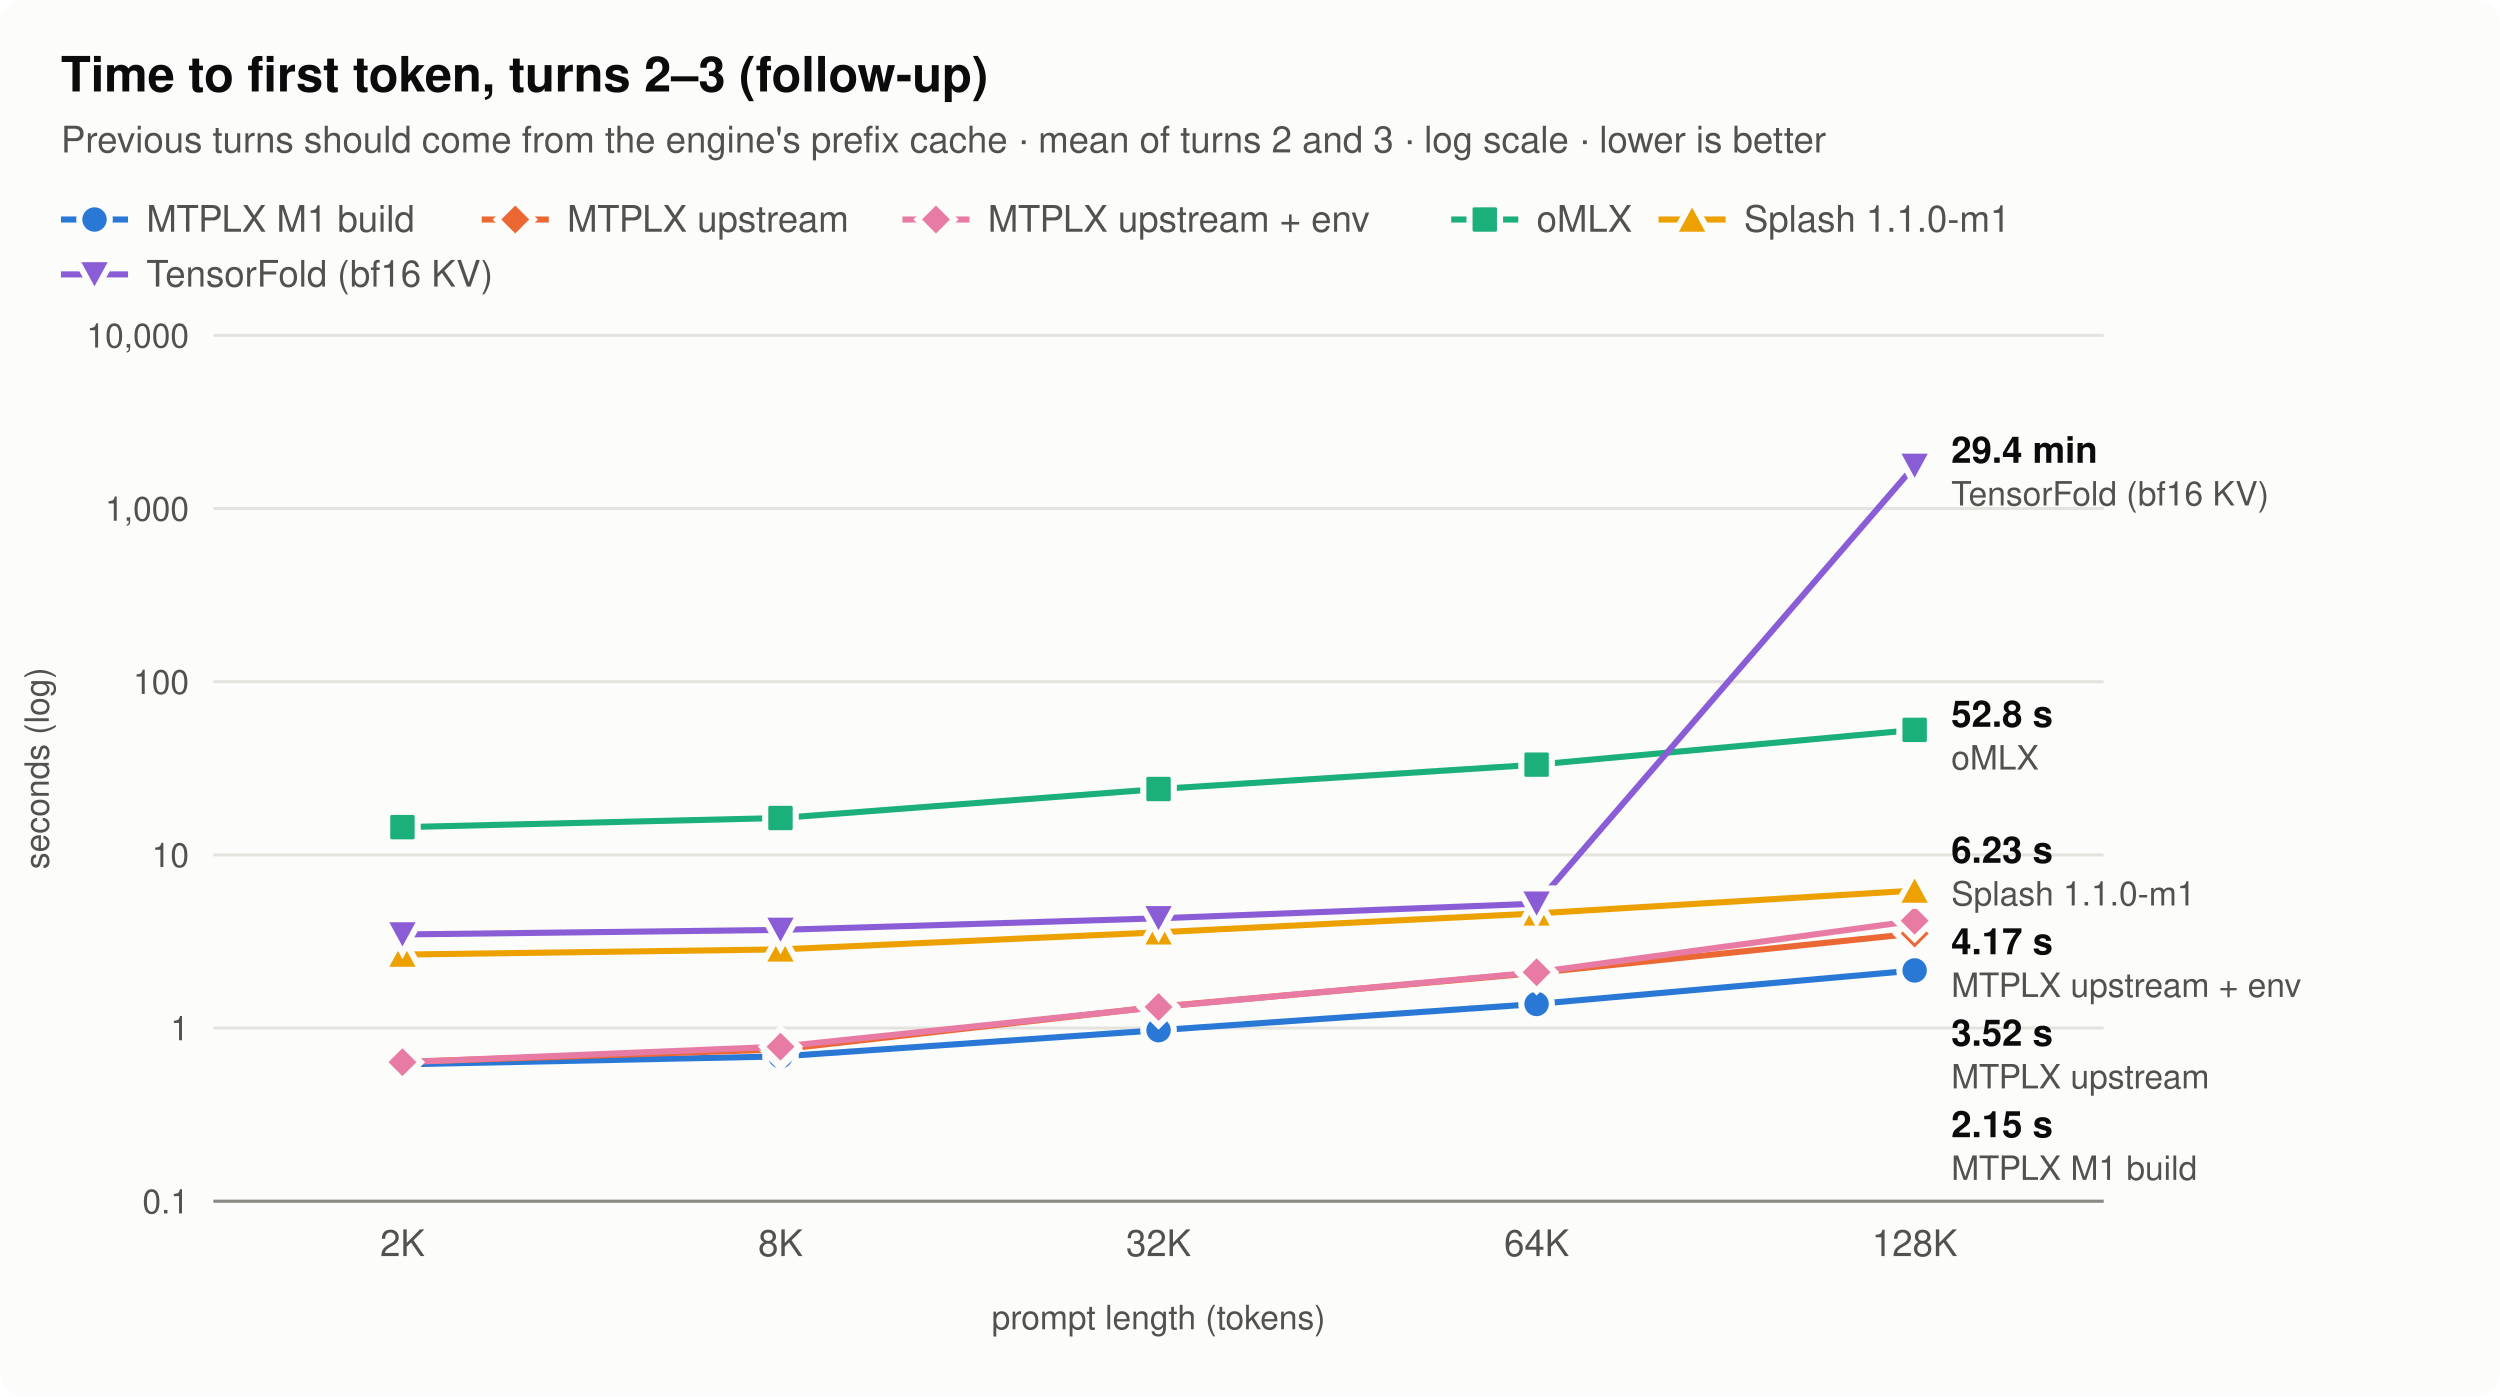
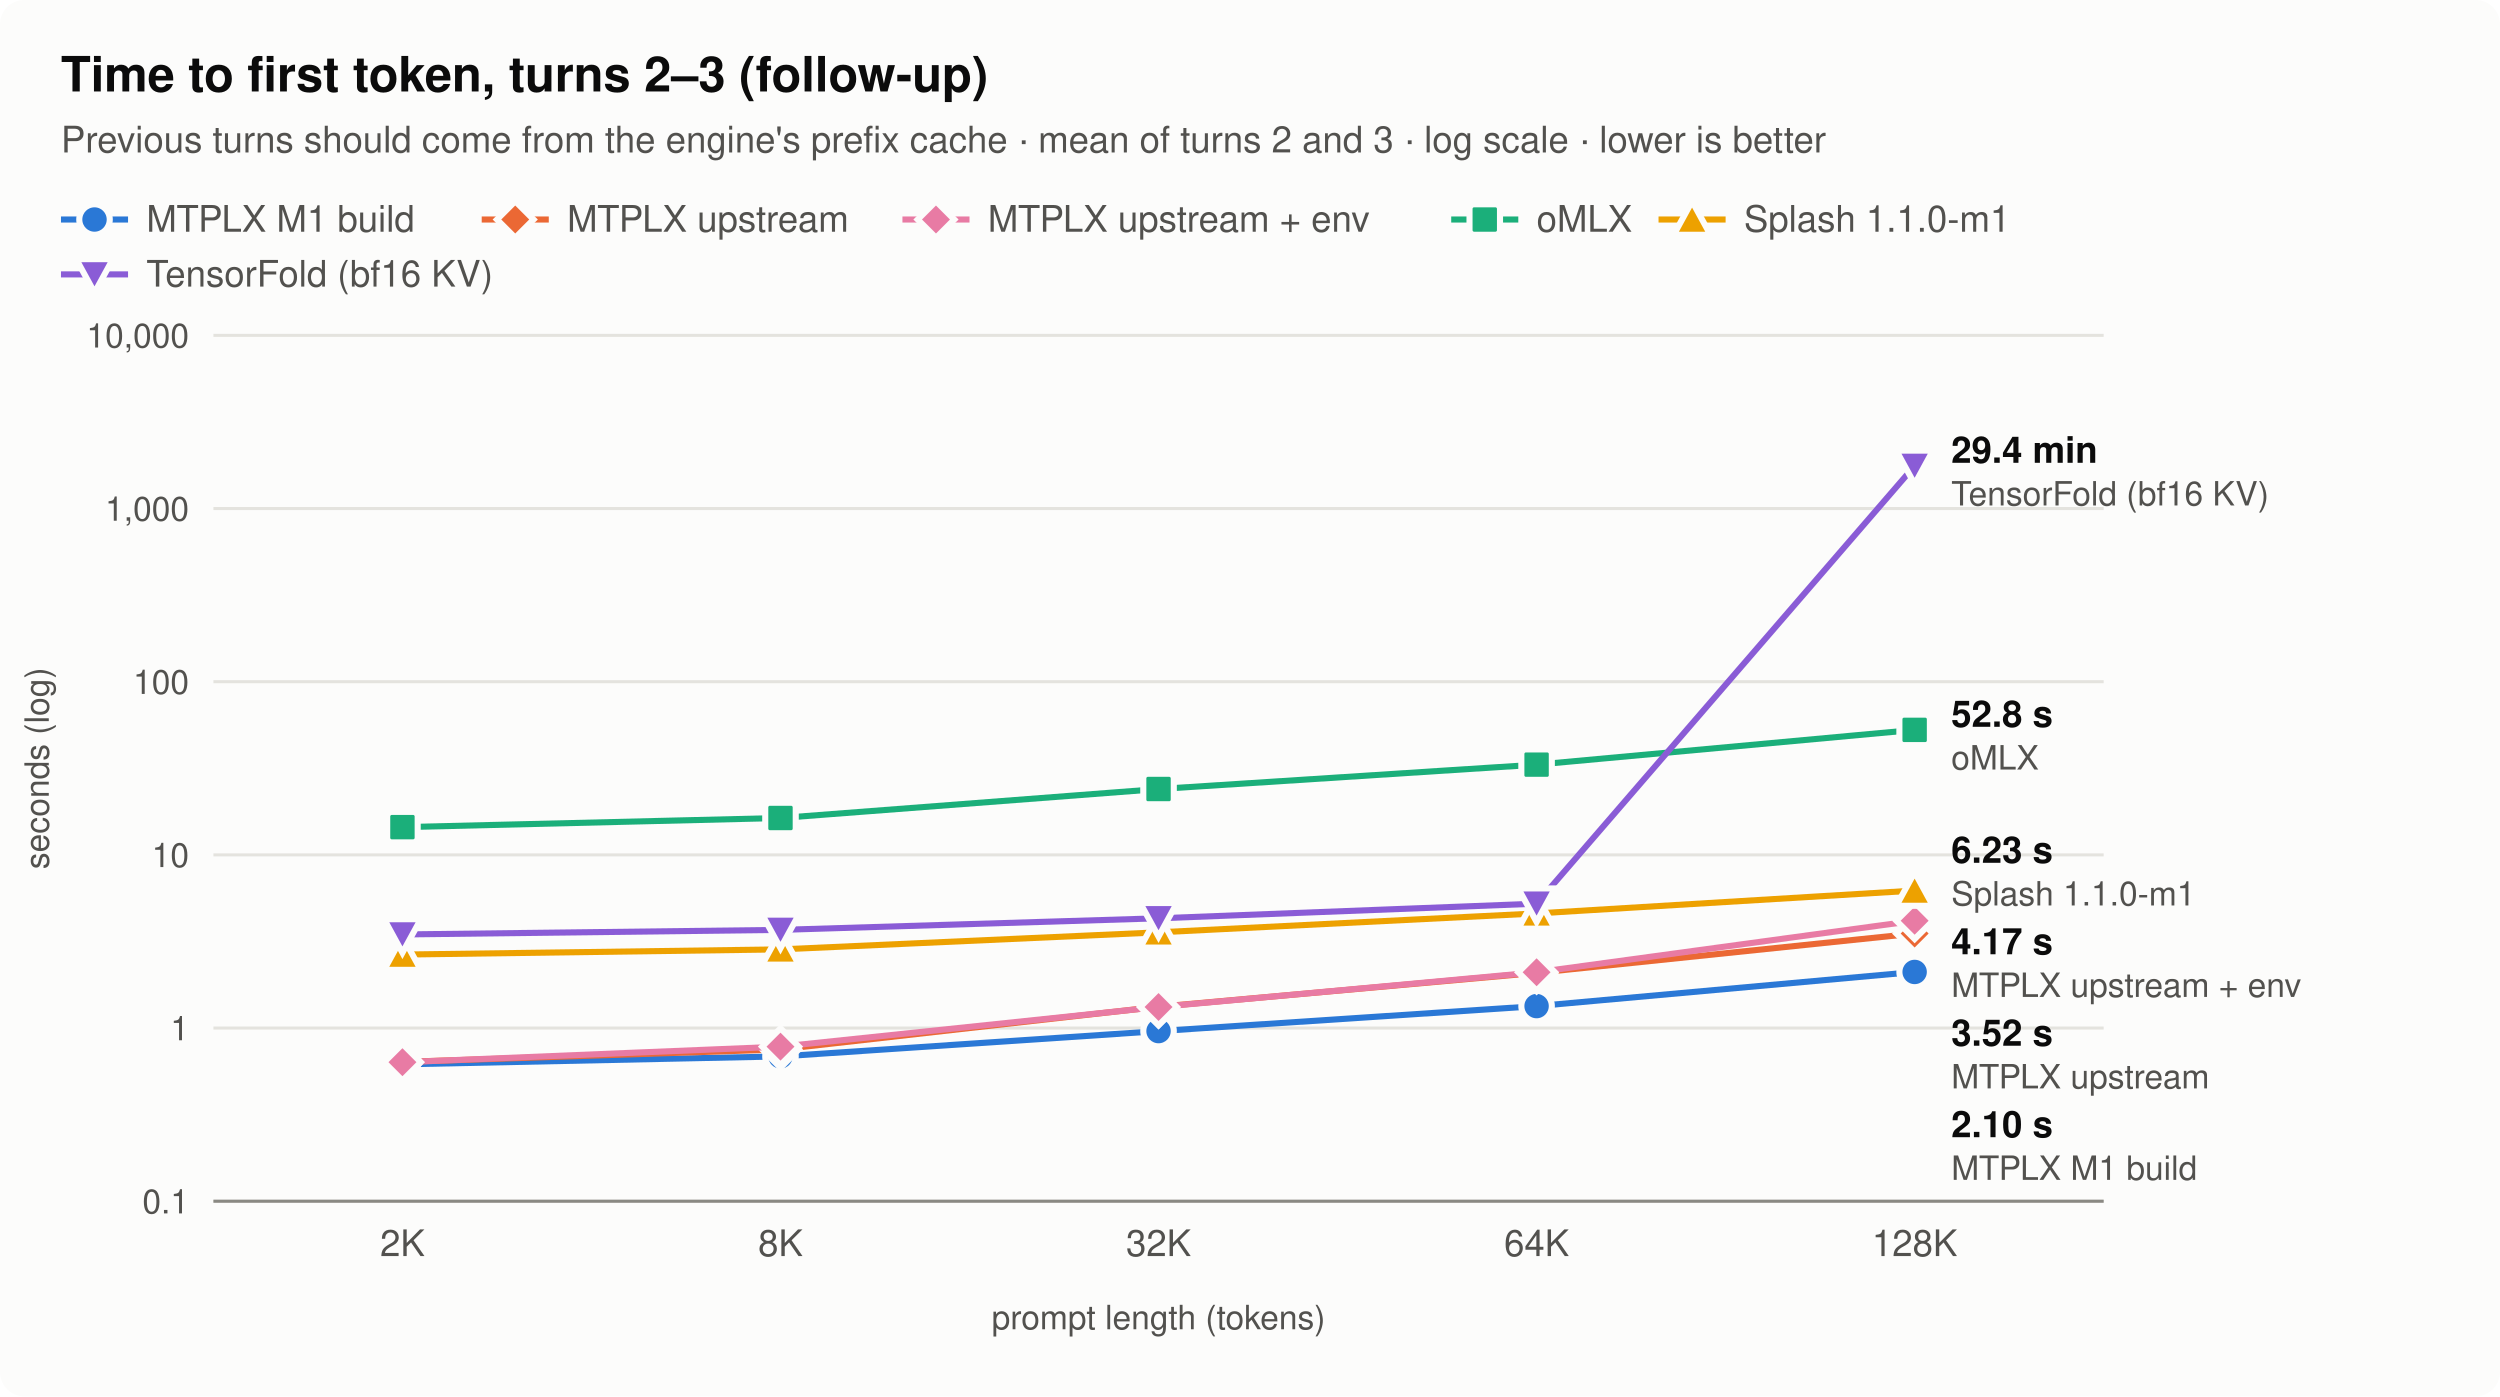
<svg xmlns="http://www.w3.org/2000/svg" viewBox="0 0 820 458" width="820" height="458" role="img" aria-label="Time to first token, turns 2–3 (follow-up)" font-family="-apple-system,BlinkMacSystemFont,Segoe UI,Helvetica,Arial,sans-serif">
  <rect width="820" height="458" rx="8" fill="#fcfcfb" />
  <text x="20" y="30" fill="#0b0b0b" font-size="16" font-weight="600">Time to first token, turns 2–3 (follow-up)</text>
  <text x="20" y="50" fill="#52514e" font-size="12">Previous turns should come from the engine's prefix cache · mean of turns 2 and 3 · log scale · lower is better</text>
  <line x1="20" x2="42" y1="72" y2="72" stroke="#2a78d6" stroke-width="2" />
  <circle cx="31" cy="72" r="5" fill="#2a78d6" stroke="#fcfcfb" stroke-width="2" />
  <text x="48" y="76" fill="#52514e" font-size="12">MTPLX M1 build</text>
  <line x1="158" x2="180" y1="72" y2="72" stroke="#eb6834" stroke-width="2" />
  <path d="M169 66L175 72L169 78L163 72Z" fill="#eb6834" stroke="#fcfcfb" stroke-width="2" />
  <text x="186" y="76" fill="#52514e" font-size="12">MTPLX upstream</text>
  <line x1="296" x2="318" y1="72" y2="72" stroke="#e87ba4" stroke-width="2" />
  <path d="M307 66L313 72L307 78L301 72Z" fill="#e87ba4" stroke="#fcfcfb" stroke-width="2" />
  <text x="324" y="76" fill="#52514e" font-size="12">MTPLX upstream + env</text>
  <line x1="476" x2="498" y1="72" y2="72" stroke="#1baf7a" stroke-width="2" />
  <rect x="482" y="67" width="10" height="10" rx="1.5" fill="#1baf7a" stroke="#fcfcfb" stroke-width="2" />
  <text x="504" y="76" fill="#52514e" font-size="12">oMLX</text>
  <line x1="544" x2="566" y1="72" y2="72" stroke="#eda100" stroke-width="2" />
  <path d="M555 66L561 77L549 77Z" fill="#eda100" stroke="#fcfcfb" stroke-width="2" />
  <text x="572" y="76" fill="#52514e" font-size="12">Splash 1.1.0-m1</text>
  <line x1="20" x2="42" y1="90" y2="90" stroke="#8a5cd6" stroke-width="2" />
  <path d="M31 96L37 85L25 85Z" fill="#8a5cd6" stroke="#fcfcfb" stroke-width="2" />
  <text x="48" y="94" fill="#52514e" font-size="12">TensorFold (bf16 KV)</text>
  <line x1="70" x2="690" y1="394.0" y2="394.0" stroke="#e4e3de" />
  <text x="62" y="398.0" fill="#52514e" font-size="11" text-anchor="end">0.1</text>
  <line x1="70" x2="690" y1="337.2" y2="337.2" stroke="#e4e3de" />
  <text x="62" y="341.2" fill="#52514e" font-size="11" text-anchor="end">1</text>
  <line x1="70" x2="690" y1="280.4" y2="280.4" stroke="#e4e3de" />
  <text x="62" y="284.4" fill="#52514e" font-size="11" text-anchor="end">10</text>
  <line x1="70" x2="690" y1="223.6" y2="223.6" stroke="#e4e3de" />
  <text x="62" y="227.6" fill="#52514e" font-size="11" text-anchor="end">100</text>
  <line x1="70" x2="690" y1="166.8" y2="166.8" stroke="#e4e3de" />
  <text x="62" y="170.8" fill="#52514e" font-size="11" text-anchor="end">1,000</text>
  <line x1="70" x2="690" y1="110.0" y2="110.0" stroke="#e4e3de" />
  <text x="62" y="114.0" fill="#52514e" font-size="11" text-anchor="end">10,000</text>
  <line x1="70" x2="690" y1="394" y2="394" stroke="#8a8983" />
  <text x="132.0" y="412" fill="#52514e" font-size="12" text-anchor="middle">2K</text>
  <text x="256.0" y="412" fill="#52514e" font-size="12" text-anchor="middle">8K</text>
  <text x="380.0" y="412" fill="#52514e" font-size="12" text-anchor="middle">32K</text>
  <text x="504.0" y="412" fill="#52514e" font-size="12" text-anchor="middle">64K</text>
  <text x="628.0" y="412" fill="#52514e" font-size="12" text-anchor="middle">128K</text>
  <text x="380.0" y="436" fill="#52514e" font-size="11" text-anchor="middle">prompt length (tokens)</text>
  <text x="16" y="252.0" fill="#52514e" font-size="11" text-anchor="middle" transform="rotate(-90 16 252.0)">seconds (log)</text>
-   <polyline points="132.0,349.1 256.0,346.5 380.0,337.9 504.0,329.3 628.0,318.3" fill="none" stroke="#2a78d6" stroke-width="2" stroke-linejoin="round" />
+   <polyline points="132.0,349.1 256.0,346.5 380.0,338.2 504.0,330.0 628.0,318.8" fill="none" stroke="#2a78d6" stroke-width="2" stroke-linejoin="round" />
  <circle cx="132.0" cy="349.1" r="5" fill="#2a78d6" stroke="#fcfcfb" stroke-width="2" />
  <circle cx="256.0" cy="346.5" r="5" fill="#2a78d6" stroke="#fcfcfb" stroke-width="2" />
-   <circle cx="380.0" cy="337.9" r="5" fill="#2a78d6" stroke="#fcfcfb" stroke-width="2" />
-   <circle cx="504.0" cy="329.3" r="5" fill="#2a78d6" stroke="#fcfcfb" stroke-width="2" />
-   <circle cx="628.0" cy="318.3" r="5" fill="#2a78d6" stroke="#fcfcfb" stroke-width="2" />
+   <circle cx="380.0" cy="338.2" r="5" fill="#2a78d6" stroke="#fcfcfb" stroke-width="2" />
+   <circle cx="504.0" cy="330.0" r="5" fill="#2a78d6" stroke="#fcfcfb" stroke-width="2" />
+   <circle cx="628.0" cy="318.8" r="5" fill="#2a78d6" stroke="#fcfcfb" stroke-width="2" />
  <polyline points="132.0,348.3 256.0,344.2 380.0,330.2 504.0,319.1 628.0,306.2" fill="none" stroke="#eb6834" stroke-width="2" stroke-linejoin="round" />
  <path d="M132.0 342.3L138.0 348.3L132.0 354.3L126.0 348.3Z" fill="#eb6834" stroke="#fcfcfb" stroke-width="2" />
  <path d="M256.0 338.2L262.0 344.2L256.0 350.2L250.0 344.2Z" fill="#eb6834" stroke="#fcfcfb" stroke-width="2" />
  <path d="M380.0 324.2L386.0 330.2L380.0 336.2L374.0 330.2Z" fill="#eb6834" stroke="#fcfcfb" stroke-width="2" />
  <path d="M504.0 313.1L510.0 319.1L504.0 325.1L498.0 319.1Z" fill="#eb6834" stroke="#fcfcfb" stroke-width="2" />
  <path d="M628.0 300.2L634.0 306.2L628.0 312.2L622.0 306.2Z" fill="#eb6834" stroke="#fcfcfb" stroke-width="2" />
  <polyline points="132.0,348.4 256.0,343.3 380.0,330.3 504.0,318.9 628.0,302.0" fill="none" stroke="#e87ba4" stroke-width="2" stroke-linejoin="round" />
  <path d="M132.0 342.4L138.0 348.4L132.0 354.4L126.0 348.4Z" fill="#e87ba4" stroke="#fcfcfb" stroke-width="2" />
  <path d="M256.0 337.3L262.0 343.3L256.0 349.3L250.0 343.3Z" fill="#e87ba4" stroke="#fcfcfb" stroke-width="2" />
  <path d="M380.0 324.3L386.0 330.3L380.0 336.3L374.0 330.3Z" fill="#e87ba4" stroke="#fcfcfb" stroke-width="2" />
  <path d="M504.0 312.9L510.0 318.9L504.0 324.9L498.0 318.9Z" fill="#e87ba4" stroke="#fcfcfb" stroke-width="2" />
  <path d="M628.0 296.0L634.0 302.0L628.0 308.0L622.0 302.0Z" fill="#e87ba4" stroke="#fcfcfb" stroke-width="2" />
  <polyline points="132.0,271.3 256.0,268.3 380.0,258.8 504.0,250.8 628.0,239.4" fill="none" stroke="#1baf7a" stroke-width="2" stroke-linejoin="round" />
  <rect x="127.0" y="266.3" width="10" height="10" rx="1.5" fill="#1baf7a" stroke="#fcfcfb" stroke-width="2" />
  <rect x="251.0" y="263.3" width="10" height="10" rx="1.5" fill="#1baf7a" stroke="#fcfcfb" stroke-width="2" />
  <rect x="375.0" y="253.8" width="10" height="10" rx="1.5" fill="#1baf7a" stroke="#fcfcfb" stroke-width="2" />
  <rect x="499.0" y="245.8" width="10" height="10" rx="1.5" fill="#1baf7a" stroke="#fcfcfb" stroke-width="2" />
  <rect x="623.0" y="234.4" width="10" height="10" rx="1.5" fill="#1baf7a" stroke="#fcfcfb" stroke-width="2" />
  <polyline points="132.0,313.1 256.0,311.4 380.0,305.8 504.0,299.6 628.0,292.1" fill="none" stroke="#eda100" stroke-width="2" stroke-linejoin="round" />
  <path d="M132.0 307.1L138.0 318.1L126.0 318.1Z" fill="#eda100" stroke="#fcfcfb" stroke-width="2" />
  <path d="M256.0 305.4L262.0 316.4L250.0 316.4Z" fill="#eda100" stroke="#fcfcfb" stroke-width="2" />
  <path d="M380.0 299.8L386.0 310.8L374.0 310.8Z" fill="#eda100" stroke="#fcfcfb" stroke-width="2" />
  <path d="M504.0 293.6L510.0 304.6L498.0 304.6Z" fill="#eda100" stroke="#fcfcfb" stroke-width="2" />
  <path d="M628.0 286.1L634.0 297.1L622.0 297.1Z" fill="#eda100" stroke="#fcfcfb" stroke-width="2" />
  <polyline points="132.0,306.5 256.0,305.0 380.0,301.2 504.0,296.4 628.0,152.8" fill="none" stroke="#8a5cd6" stroke-width="2" stroke-linejoin="round" />
  <path d="M132.0 312.5L138.0 301.5L126.0 301.5Z" fill="#8a5cd6" stroke="#fcfcfb" stroke-width="2" />
  <path d="M256.0 311.0L262.0 300.0L250.0 300.0Z" fill="#8a5cd6" stroke="#fcfcfb" stroke-width="2" />
  <path d="M380.0 307.2L386.0 296.2L374.0 296.2Z" fill="#8a5cd6" stroke="#fcfcfb" stroke-width="2" />
  <path d="M504.0 302.4L510.0 291.4L498.0 291.4Z" fill="#8a5cd6" stroke="#fcfcfb" stroke-width="2" />
  <path d="M628.0 158.8L634.0 147.8L622.0 147.8Z" fill="#8a5cd6" stroke="#fcfcfb" stroke-width="2" />
  <text x="640.0" y="151.8" fill="#0b0b0b" font-size="12" font-weight="600">29.4 min</text>
  <text x="640.0" y="165.8" fill="#52514e" font-size="11">TensorFold (bf16 KV)</text>
  <text x="640.0" y="238.4" fill="#0b0b0b" font-size="12" font-weight="600">52.8 s</text>
  <text x="640.0" y="252.4" fill="#52514e" font-size="11">oMLX</text>
  <text x="640.0" y="283.0" fill="#0b0b0b" font-size="12" font-weight="600">6.23 s</text>
  <text x="640.0" y="297.0" fill="#52514e" font-size="11">Splash 1.1.0-m1</text>
  <text x="640.0" y="313.0" fill="#0b0b0b" font-size="12" font-weight="600">4.17 s</text>
  <text x="640.0" y="327.0" fill="#52514e" font-size="11">MTPLX upstream + env</text>
  <text x="640.0" y="343.0" fill="#0b0b0b" font-size="12" font-weight="600">3.52 s</text>
  <text x="640.0" y="357.0" fill="#52514e" font-size="11">MTPLX upstream</text>
-   <text x="640.0" y="373.0" fill="#0b0b0b" font-size="12" font-weight="600">2.15 s</text>
+   <text x="640.0" y="373.0" fill="#0b0b0b" font-size="12" font-weight="600">2.10 s</text>
  <text x="640.0" y="387.0" fill="#52514e" font-size="11">MTPLX M1 build</text>
</svg>
